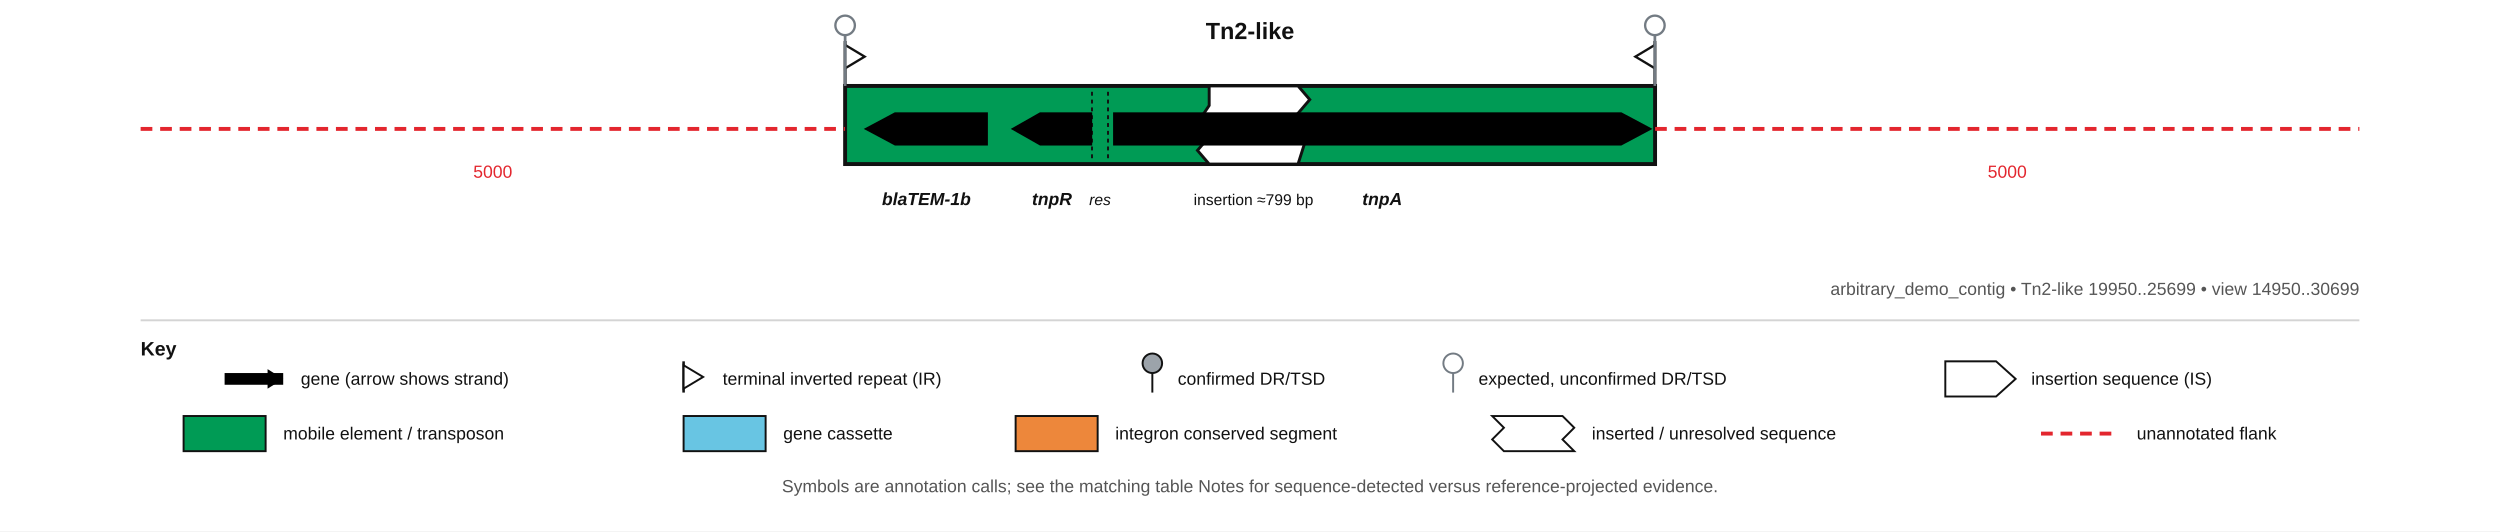
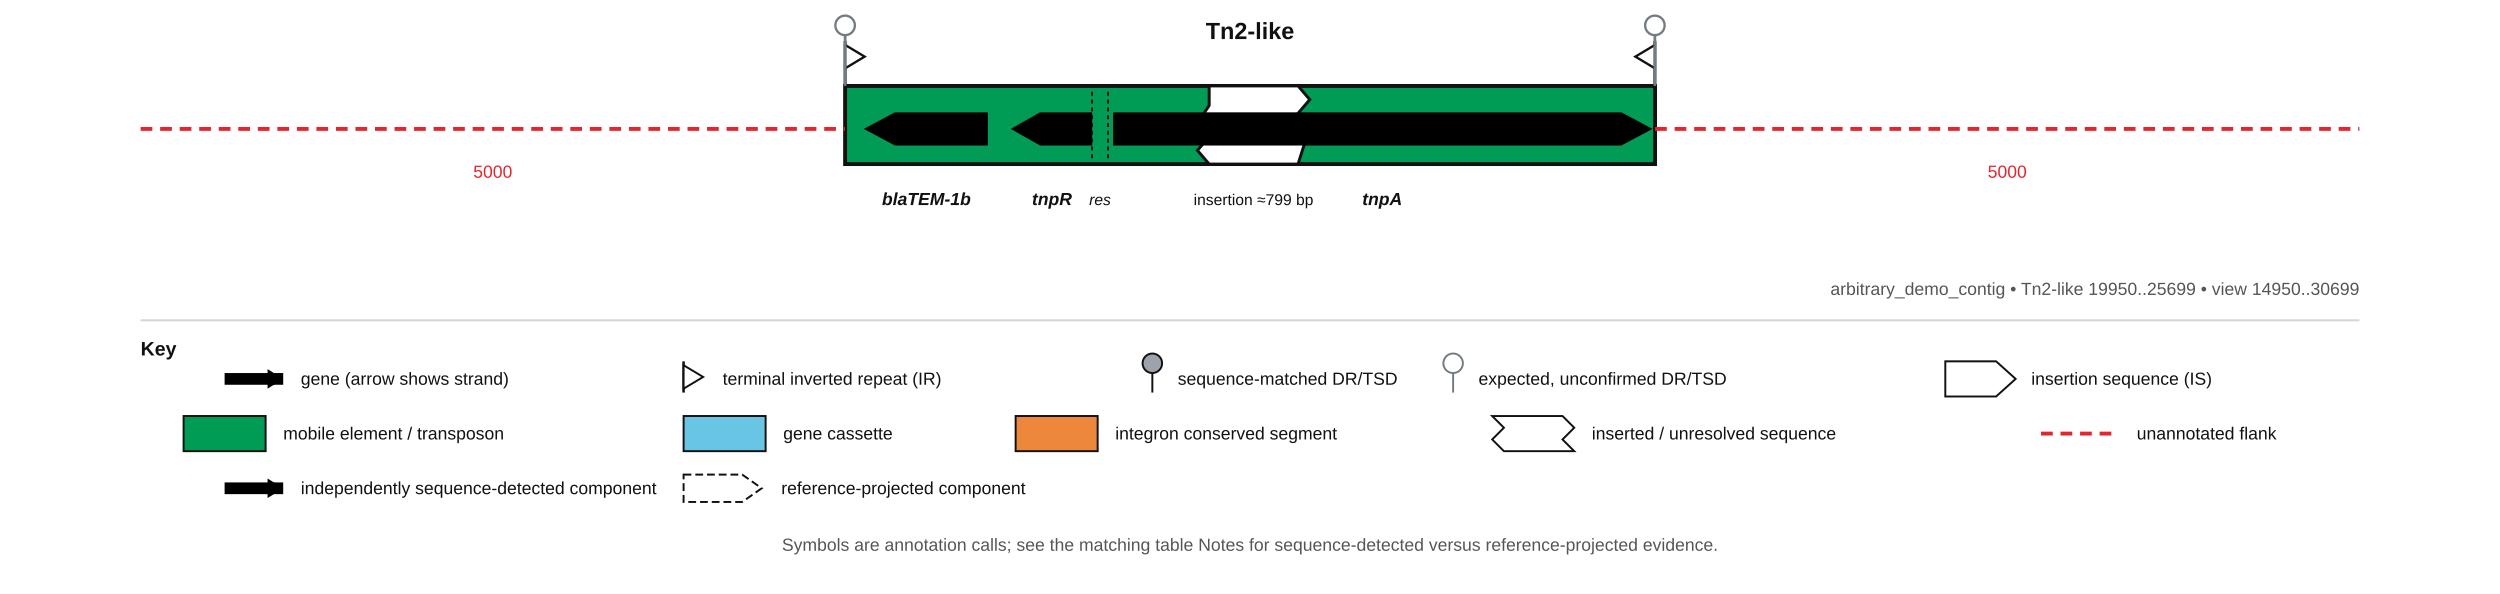
- <svg xmlns="http://www.w3.org/2000/svg" width="1280" height="272" style="background:#fff;font-family:Arial,Helvetica,sans-serif">
-   <rect x="0" y="0" width="1280" height="272" fill="#ffffff" />
+ <svg xmlns="http://www.w3.org/2000/svg" width="1280" height="304" style="background:#fff;font-family:Arial,Helvetica,sans-serif">
+   <rect x="0" y="0" width="1280" height="304" fill="#ffffff" />
  <rect x="432.7" y="44" width="414.7" height="40" fill="#009b55" stroke="#111111" stroke-width="2" />
  <text x="640.0" y="20.0" text-anchor="middle" font-size="12" font-weight="bold" font-style="normal" fill="#111111">Tn2-like</text>
  <line x1="559.1" y1="47" x2="559.1" y2="81" stroke="#111111" stroke-width="1" stroke-dasharray="2,2" />
  <line x1="567.3" y1="47" x2="567.3" y2="81" stroke="#111111" stroke-width="1" stroke-dasharray="2,2" />
  <polygon points="619.1,44.0 664.6,44.0 670.6,51.0 664.6,58.0 670.6,65.0 664.6,84.0 619.1,84.0 613.1,77.0 619.1,70.0 613.1,63.0 619.1,54.0" fill="#ffffff" stroke="#111111" stroke-width="1.5" />
  <text x="641.8" y="105.0" text-anchor="middle" font-size="8" font-weight="normal" font-style="normal" fill="#111111">insertion ≈799 bp</text>
-   <polygon points="443.3,66 458.3,58 505.3,58 505.3,74 458.3,74" fill="#000" stroke="#000" stroke-width="1" />
+   <polygon points="443.3,66 458.3,58 505.3,58 505.3,74 458.3,74" fill="#000000" stroke="#000" stroke-width="1" />
  <text x="474.3" y="105.0" text-anchor="middle" font-size="9" font-weight="bold" font-style="italic" fill="#111111">blaTEM-1b</text>
-   <polygon points="518.5,66 532.6,58 558.7,58 558.7,74 532.6,74" fill="#000" stroke="#000" stroke-width="1" />
+   <polygon points="518.5,66 532.6,58 558.7,58 558.7,74 532.6,74" fill="#000000" stroke="#000" stroke-width="1" />
  <text x="538.6" y="105.0" text-anchor="middle" font-size="9" font-weight="bold" font-style="italic" fill="#111111">tnpR</text>
-   <polygon points="570.4,58 830.0,58 845.0,66 830.0,74 570.4,74" fill="#000" stroke="#000" stroke-width="1" />
+   <polygon points="570.4,58 830.0,58 845.0,66 830.0,74 570.4,74" fill="#000000" stroke="#000" stroke-width="1" />
  <text x="707.7" y="105.0" text-anchor="middle" font-size="9" font-weight="bold" font-style="italic" fill="#111111">tnpA</text>
  <text x="563.2" y="105.0" text-anchor="middle" font-size="8" font-weight="normal" font-style="italic" fill="#111111">res</text>
  <line x1="432.7" y1="44" x2="432.7" y2="21" stroke="#111111" stroke-width="1.5" />
  <polygon points="432.7,23 442.7,29 432.7,35" fill="#ffffff" stroke="#111111" stroke-width="1.2" />
  <line x1="847.3" y1="44" x2="847.3" y2="21" stroke="#111111" stroke-width="1.5" />
  <polygon points="847.3,23 837.3,29 847.3,35" fill="#ffffff" stroke="#111111" stroke-width="1.2" />
  <line x1="72.0" y1="66" x2="432.6" y2="66" stroke="#e3262e" stroke-width="2" stroke-dasharray="6,4" />
  <text x="252.3" y="91.0" text-anchor="middle" font-size="9" font-weight="normal" font-style="normal" fill="#e3262e">5000</text>
  <line x1="847.4" y1="66" x2="1208.0" y2="66" stroke="#e3262e" stroke-width="2" stroke-dasharray="6,4" />
  <text x="1027.7" y="91.0" text-anchor="middle" font-size="9" font-weight="normal" font-style="normal" fill="#e3262e">5000</text>
  <g>
    <line x1="432.7" y1="44" x2="432.7" y2="18" stroke="#737b83" stroke-width="1.4" />
    <circle cx="432.7" cy="13" r="5" fill="#ffffff" stroke="#737b83" stroke-width="1.2" />
  </g>
  <g>
    <line x1="847.3" y1="44" x2="847.3" y2="18" stroke="#737b83" stroke-width="1.4" />
    <circle cx="847.3" cy="13" r="5" fill="#ffffff" stroke="#737b83" stroke-width="1.2" />
  </g>
  <text x="1208.0" y="151.0" text-anchor="end" font-size="9" font-weight="normal" font-style="normal" fill="#555">arbitrary_demo_contig • Tn2-like 19950..25699 • view 14950..30699</text>
  <line x1="72" y1="164" x2="1208" y2="164" stroke="#d4d4d4" stroke-width="1" />
  <text x="72.0" y="182.0" text-anchor="start" font-size="10" font-weight="bold" font-style="normal" fill="#111111">Key</text>
  <line x1="115" y1="194" x2="145" y2="194" stroke="#000" stroke-width="6" />
  <polygon points="145,194 137,189 137,199" fill="#000" />
  <text x="154.0" y="197.0" text-anchor="start" font-size="9" font-weight="normal" font-style="normal" fill="#111111">gene (arrow shows strand)</text>
  <line x1="350" y1="201" x2="350" y2="185" stroke="#111" stroke-width="1.3" />
  <polygon points="350,187 360,193 350,199" fill="#fff" stroke="#111" />
  <text x="370.0" y="197.0" text-anchor="start" font-size="9" font-weight="normal" font-style="normal" fill="#111111">terminal inverted repeat (IR)</text>
  <line x1="590" y1="201" x2="590" y2="187" stroke="#111" />
  <circle cx="590" cy="186" r="5" fill="#9ca3aa" stroke="#111" />
-   <text x="603.0" y="197.0" text-anchor="start" font-size="9" font-weight="normal" font-style="normal" fill="#111111">confirmed DR/TSD</text>
+   <text x="603.0" y="197.0" text-anchor="start" font-size="9" font-weight="normal" font-style="normal" fill="#111111">sequence-matched DR/TSD</text>
  <line x1="744" y1="201" x2="744" y2="187" stroke="#737b83" />
  <circle cx="744" cy="186" r="5" fill="#fff" stroke="#737b83" />
  <text x="757.0" y="197.0" text-anchor="start" font-size="9" font-weight="normal" font-style="normal" fill="#111111">expected, unconfirmed DR/TSD</text>
  <polygon points="996,185 1022,185 1032,194 1022,203 996,203" fill="#fff" stroke="#111" />
  <text x="1040.0" y="197.0" text-anchor="start" font-size="9" font-weight="normal" font-style="normal" fill="#111111">insertion sequence (IS)</text>
  <rect x="94" y="213" width="42" height="18" fill="#009b55" stroke="#111" />
  <text x="145.0" y="225.0" text-anchor="start" font-size="9" font-weight="normal" font-style="normal" fill="#111111">mobile element / transposon</text>
  <rect x="350" y="213" width="42" height="18" fill="#68c5e3" stroke="#111" />
  <text x="401.0" y="225.0" text-anchor="start" font-size="9" font-weight="normal" font-style="normal" fill="#111111">gene cassette</text>
  <rect x="520" y="213" width="42" height="18" fill="#ed873b" stroke="#111" />
  <text x="571.0" y="225.0" text-anchor="start" font-size="9" font-weight="normal" font-style="normal" fill="#111111">integron conserved segment</text>
  <polygon points="770,213 800,213 806,219 800,225 806,231 770,231 764,225 770,219 764,213" fill="#fff" stroke="#111" />
  <text x="815.0" y="225.0" text-anchor="start" font-size="9" font-weight="normal" font-style="normal" fill="#111111">inserted / unresolved sequence</text>
  <line x1="1045" y1="222" x2="1085" y2="222" stroke="#e3262e" stroke-width="2" stroke-dasharray="6,4" />
  <text x="1094.0" y="225.0" text-anchor="start" font-size="9" font-weight="normal" font-style="normal" fill="#111111">unannotated flank</text>
-   <text x="640.0" y="252.0" text-anchor="middle" font-size="9" font-weight="normal" font-style="normal" fill="#555555">Symbols are annotation calls; see the matching table Notes for sequence-detected versus reference-projected evidence.</text>
+   <line x1="115" y1="250" x2="145" y2="250" stroke="#000" stroke-width="6" />
+   <polygon points="145,250 137,245 137,255" fill="#000" />
+   <text x="154.0" y="253.0" text-anchor="start" font-size="9" font-weight="normal" font-style="normal" fill="#111111">independently sequence-detected component</text>
+   <polygon points="350,243 380,243 390,250 380,257 350,257" fill="#fff" stroke="#111" stroke-dasharray="4,2" />
+   <text x="400.0" y="253.0" text-anchor="start" font-size="9" font-weight="normal" font-style="normal" fill="#111111">reference-projected component</text>
+   <text x="640.0" y="282.0" text-anchor="middle" font-size="9" font-weight="normal" font-style="normal" fill="#555555">Symbols are annotation calls; see the matching table Notes for sequence-detected versus reference-projected evidence.</text>
</svg>
